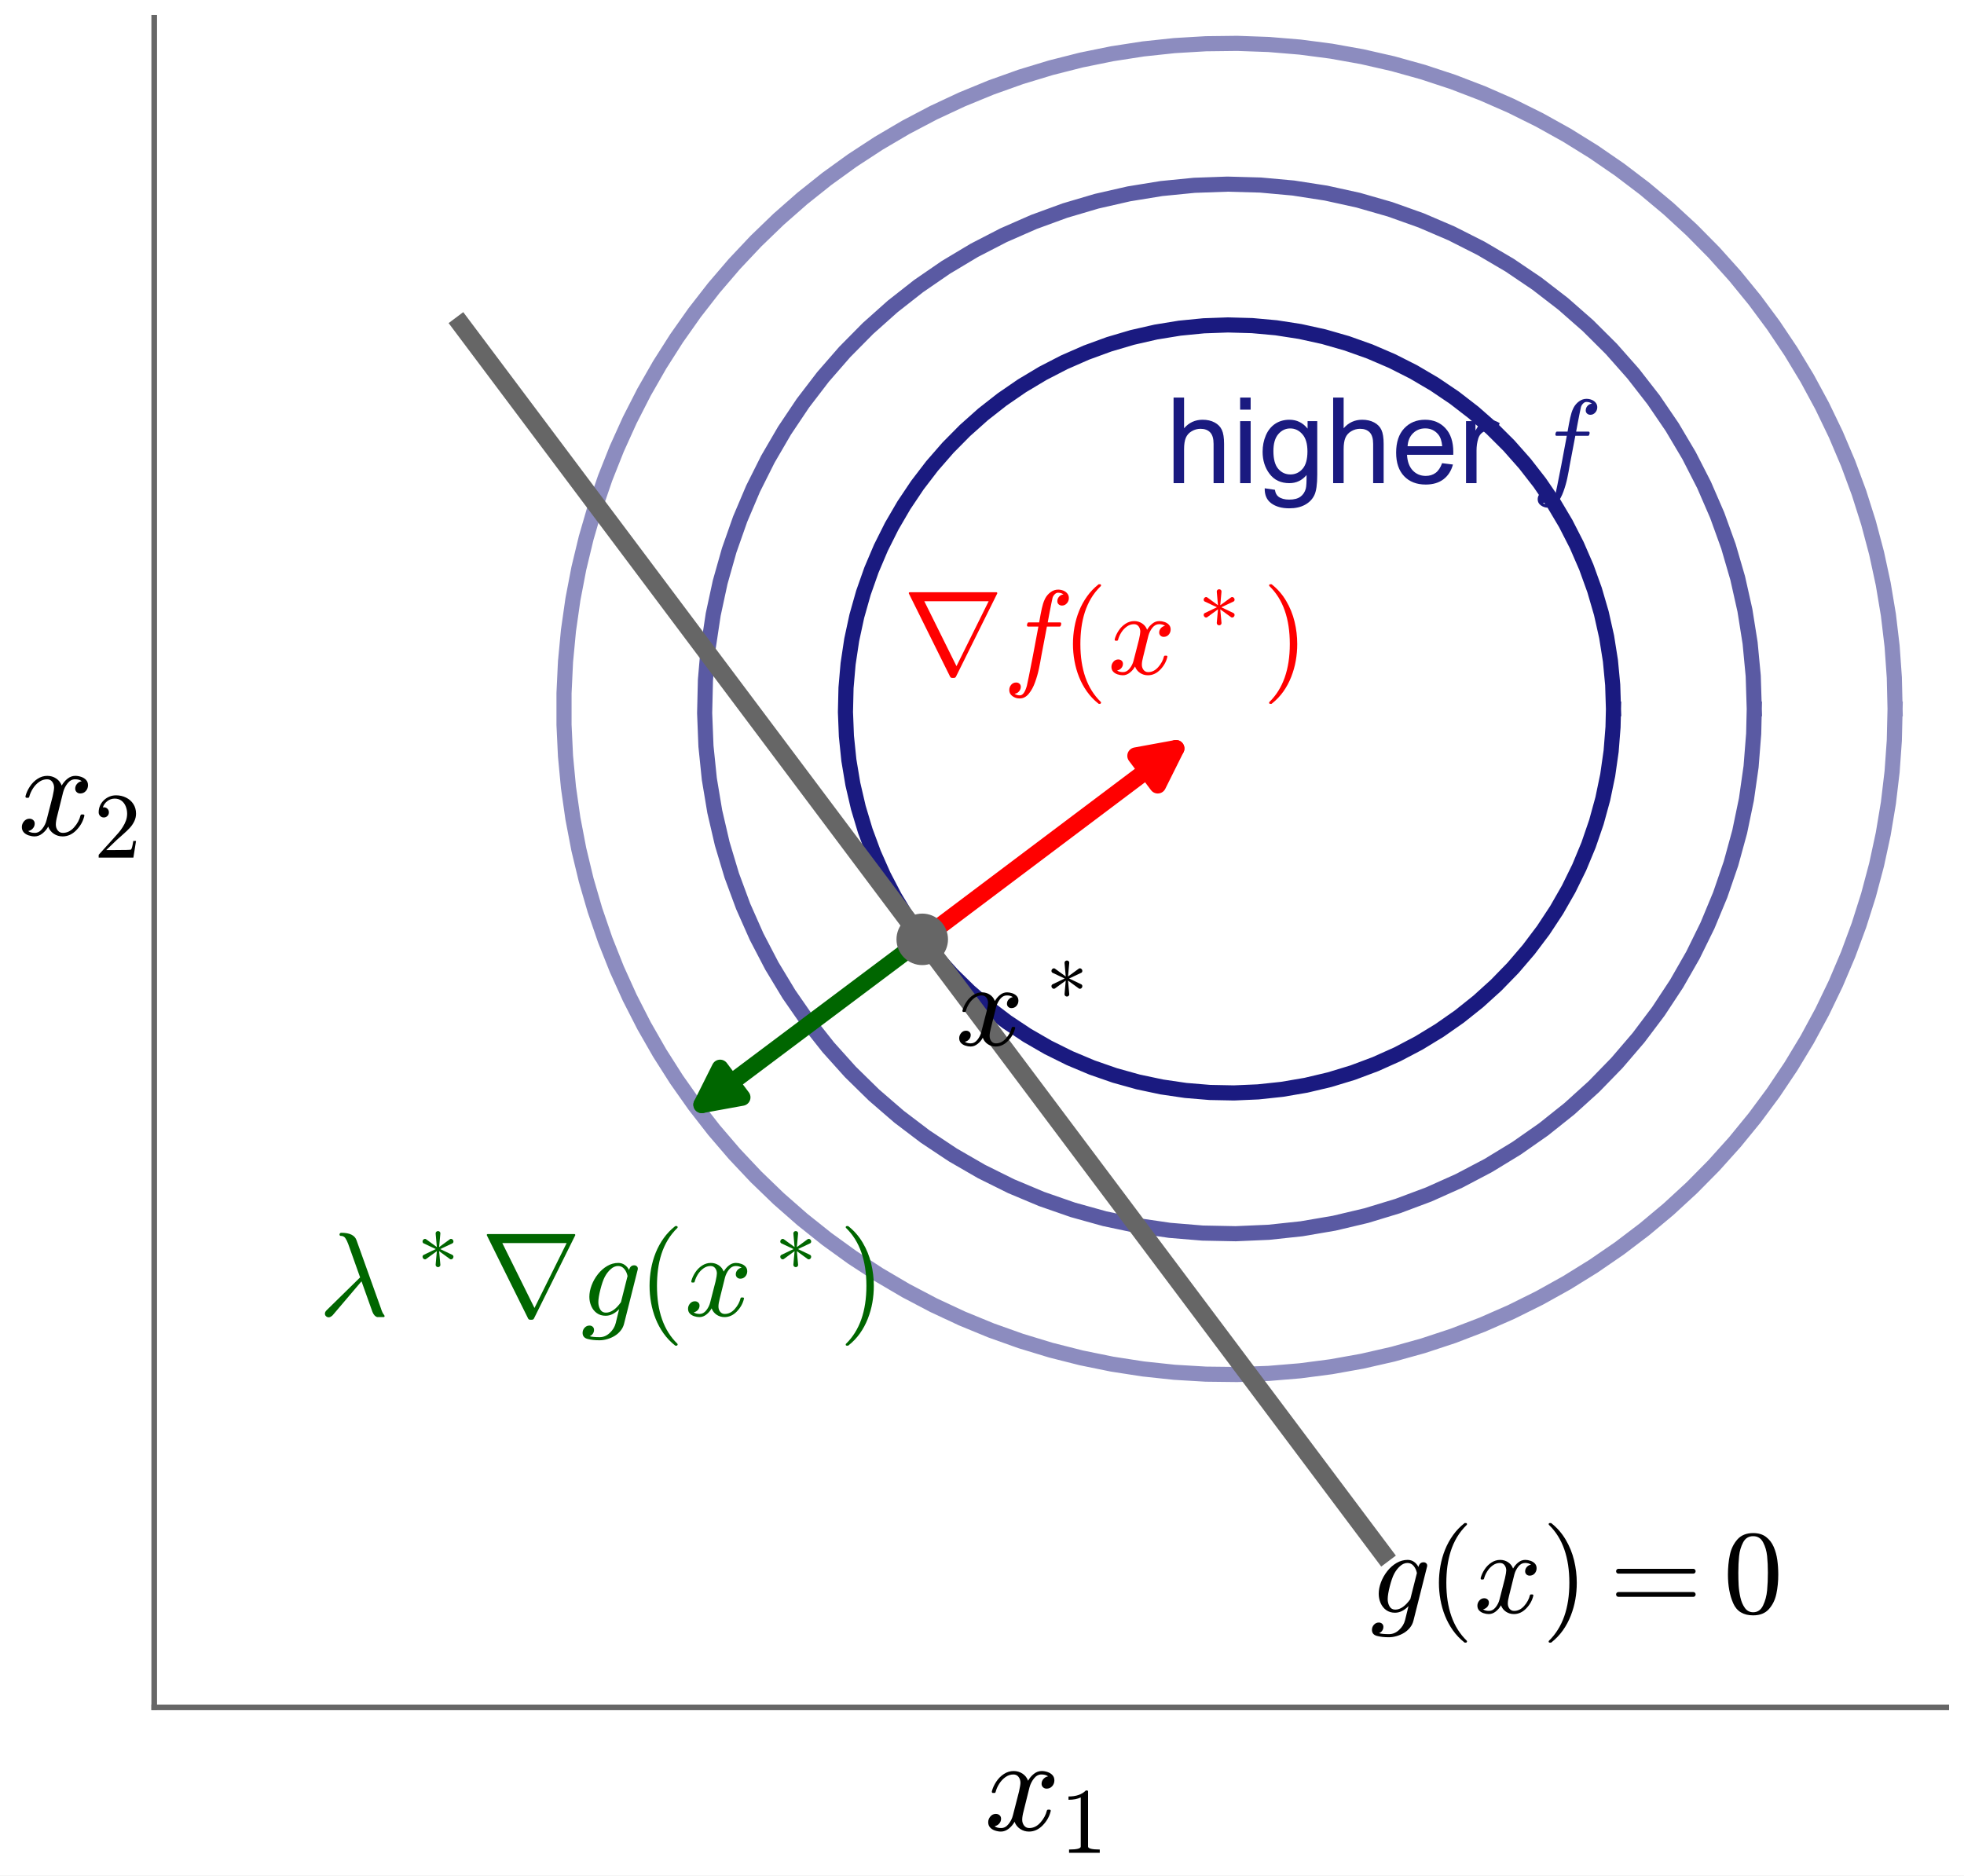
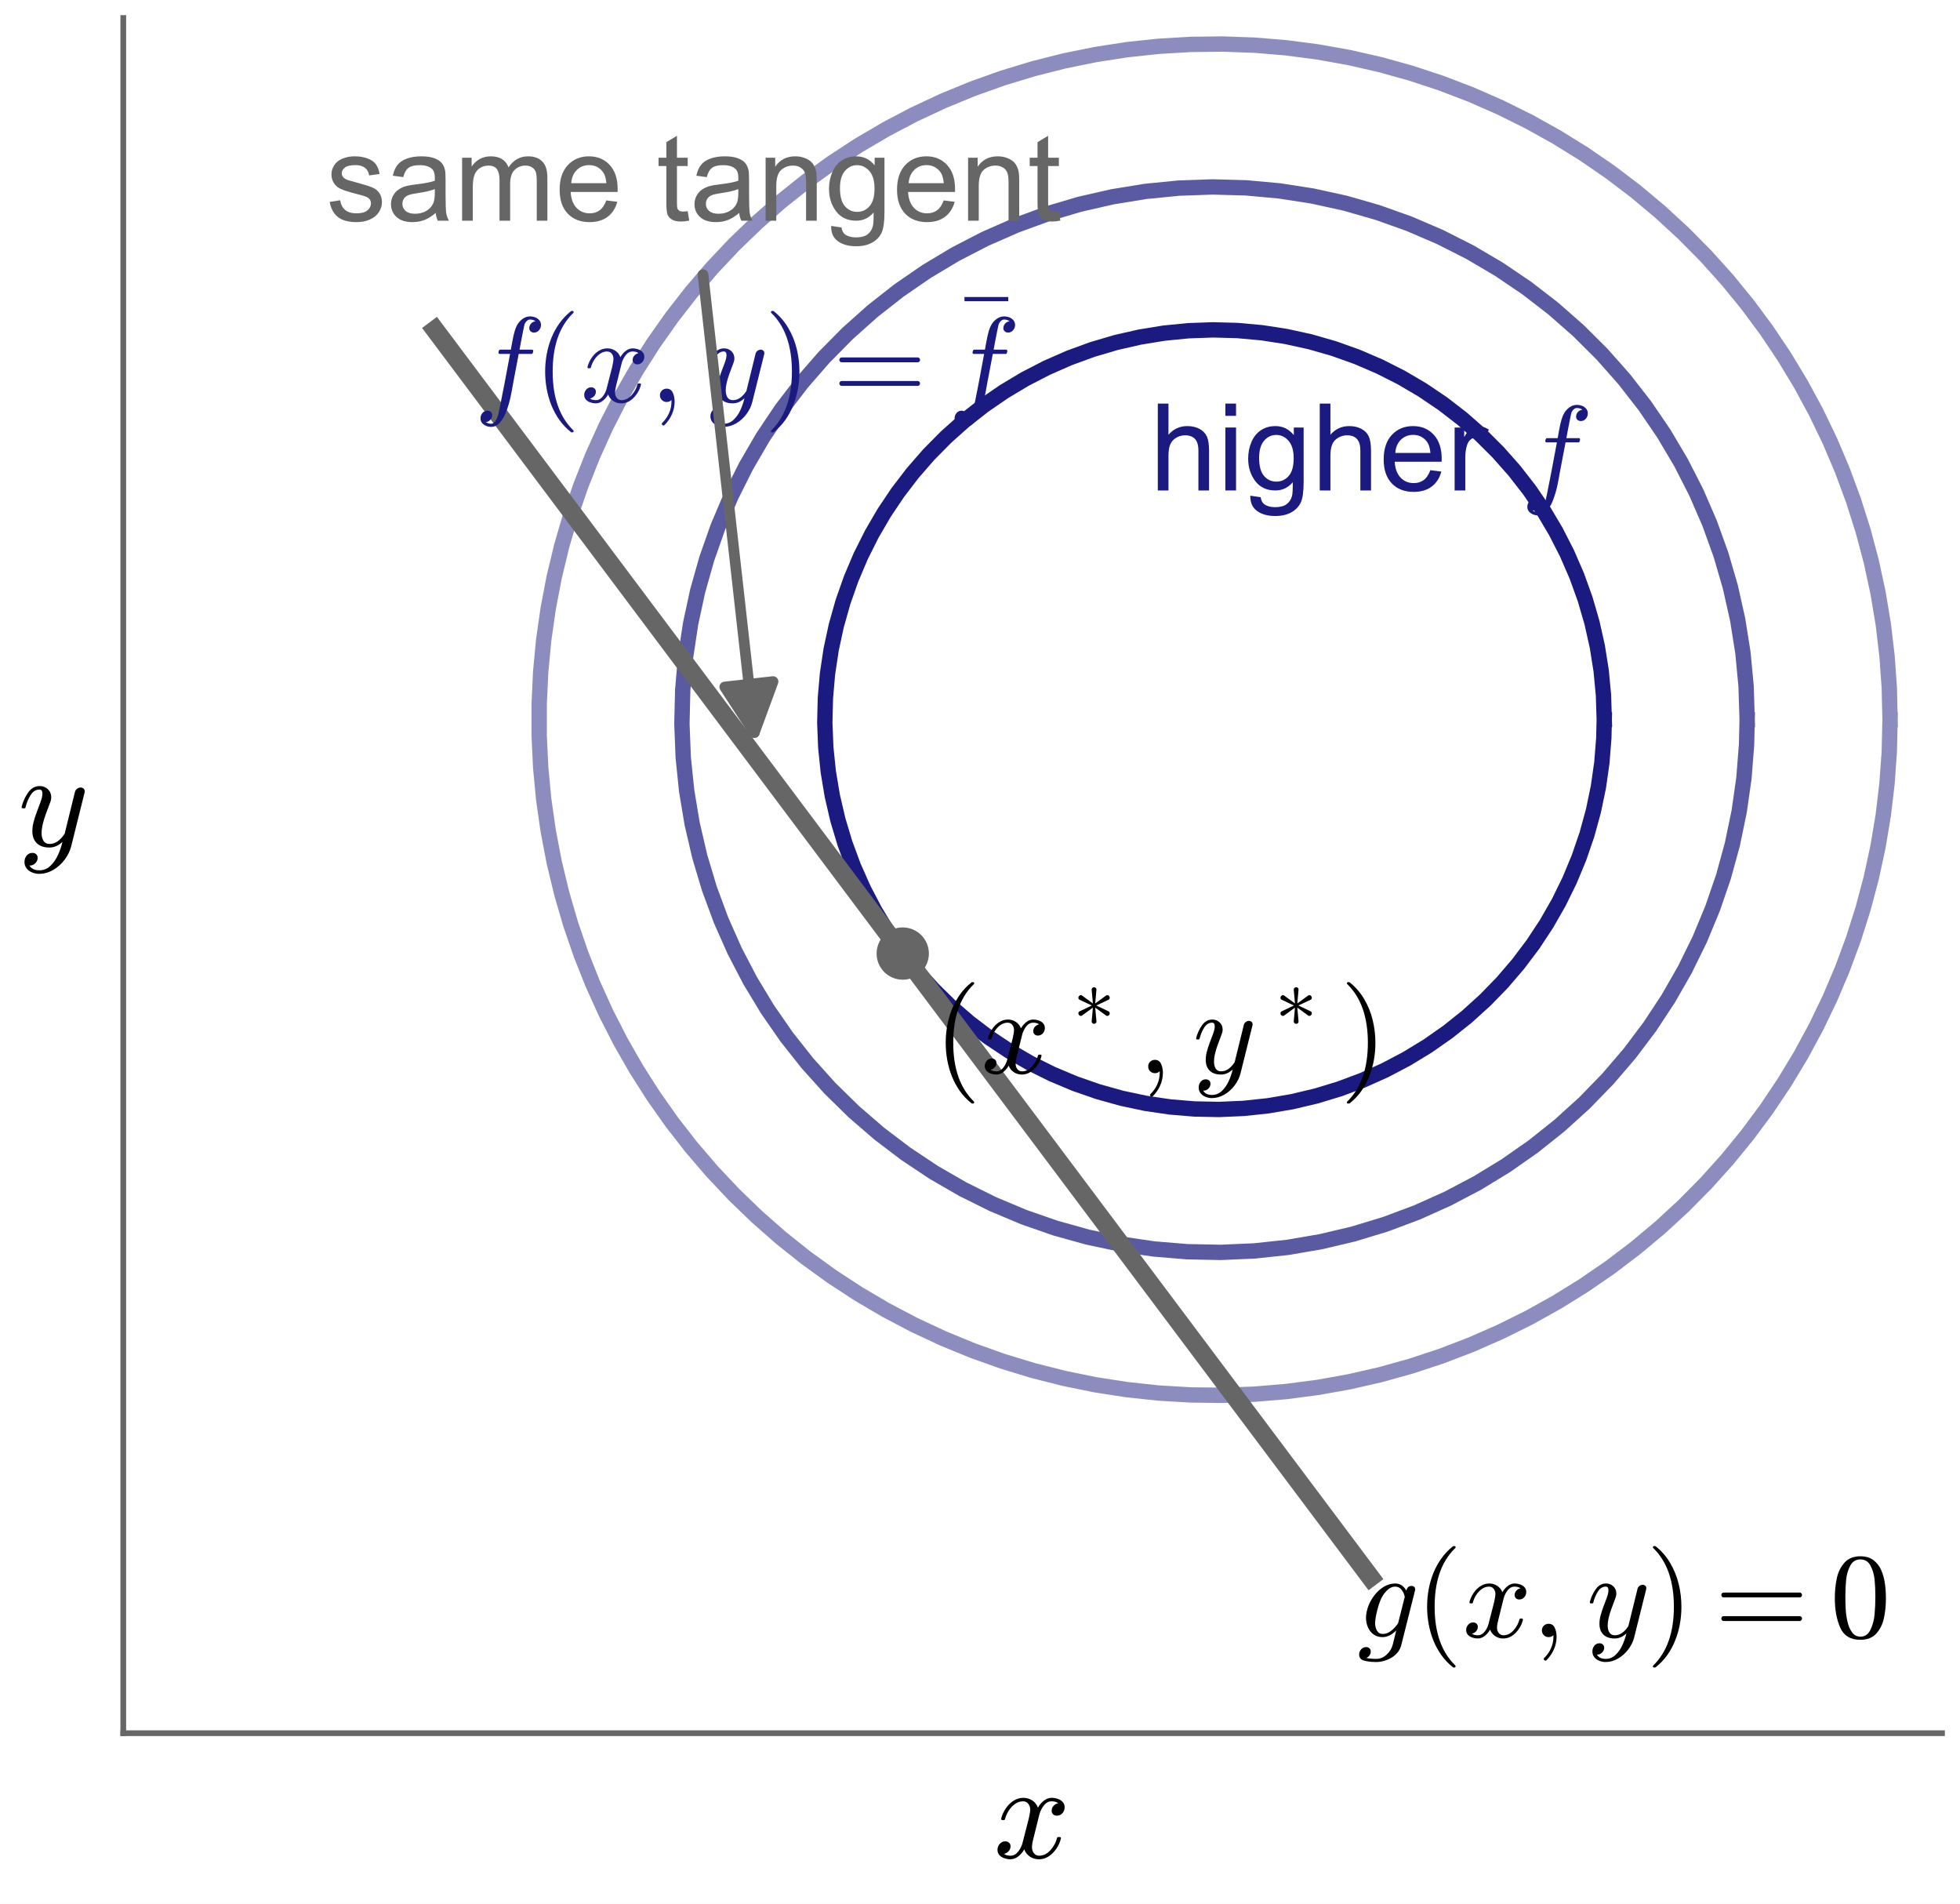
- <svg xmlns="http://www.w3.org/2000/svg" xmlns:xlink="http://www.w3.org/1999/xlink" width="279.224pt" height="266.636pt" viewBox="0 0 279.224 266.636" version="1.1">
+ <svg xmlns="http://www.w3.org/2000/svg" xmlns:xlink="http://www.w3.org/1999/xlink" width="274.569pt" height="266.636pt" viewBox="0 0 274.569 266.636" version="1.1">
  <defs>
    <style type="text/css">*{stroke-linejoin: round; stroke-linecap: butt}</style>
  </defs>
  <g id="figure_1">
    <g id="patch_1">
-       <path d="M 0 266.636 L 279.224 266.636 L 279.224 0 L 0 0 z " style="fill: #ffffff" />
+       <path d="M 0 266.636 L 274.569 266.636 L 274.569 0 L 0 0 z " style="fill: #ffffff" />
    </g>
    <g id="axes_1">
      <g id="patch_2">
-         <path d="M 21.925 242.74 L 276.704 242.74 L 276.704 2.52 L 21.925 2.52 z " style="fill: #ffffff" />
+         <path d="M 17.27 242.74 L 272.049 242.74 L 272.049 2.52 L 17.27 2.52 z " style="fill: #ffffff" />
      </g>
      <g id="matplotlib.axis_1">
        <g id="text_1">
-           <g transform="translate(139.9094 260.3398) scale(0.19 -0.19)">
+           <g transform="translate(139.1494 260.3398) scale(0.19 -0.19)">
            <defs>
              <path id="Cmmi10-78" d="M 500 184 Q 613 97 819 97 Q 1019 97 1172 289 Q 1325 481 1381 709 L 1672 1844 Q 1741 2153 1741 2266 Q 1741 2425 1652 2544 Q 1563 2663 1403 2663 Q 1200 2663 1022 2536 Q 844 2409 722 2214 Q 600 2019 550 1819 Q 538 1778 500 1778 L 422 1778 Q 372 1778 372 1838 L 372 1856 Q 434 2094 584 2320 Q 734 2547 951 2687 Q 1169 2828 1416 2828 Q 1650 2828 1839 2703 Q 2028 2578 2106 2363 Q 2216 2559 2386 2693 Q 2556 2828 2759 2828 Q 2897 2828 3040 2779 Q 3184 2731 3275 2631 Q 3366 2531 3366 2381 Q 3366 2219 3261 2101 Q 3156 1984 2994 1984 Q 2891 1984 2822 2050 Q 2753 2116 2753 2216 Q 2753 2350 2845 2451 Q 2938 2553 3066 2572 Q 2950 2663 2747 2663 Q 2541 2663 2389 2472 Q 2238 2281 2175 2047 L 1894 916 Q 1825 659 1825 494 Q 1825 331 1917 214 Q 2009 97 2163 97 Q 2463 97 2698 361 Q 2934 625 3009 941 Q 3022 978 3059 978 L 3138 978 Q 3163 978 3178 961 Q 3194 944 3194 922 Q 3194 916 3188 903 Q 3097 522 2806 225 Q 2516 -72 2150 -72 Q 1916 -72 1727 54 Q 1538 181 1459 397 Q 1359 209 1182 68 Q 1006 -72 806 -72 Q 669 -72 523 -23 Q 378 25 287 125 Q 197 225 197 378 Q 197 528 301 651 Q 406 775 563 775 Q 669 775 741 711 Q 813 647 813 544 Q 813 409 723 309 Q 634 209 500 184 z " transform="scale(0.015625)" />
-               <path id="Cmr10-31" d="M 594 0 L 594 225 Q 1394 225 1394 428 L 1394 3788 Q 1063 3628 556 3628 L 556 3853 Q 1341 3853 1741 4263 L 1831 4263 Q 1853 4263 1873 4245 Q 1894 4228 1894 4206 L 1894 428 Q 1894 225 2694 225 L 2694 0 L 594 0 z " transform="scale(0.015625)" />
            </defs>
            <use xlink:href="#Cmmi10-78" transform="translate(0 0.8125)" />
-             <use xlink:href="#Cmr10-31" transform="translate(57.08008 -16.19375) scale(0.7)" />
          </g>
        </g>
      </g>
      <g id="matplotlib.axis_2">
        <g id="text_2">
-           <g transform="translate(2.52 118.8538) scale(0.19 -0.19)">
+           <g transform="translate(2.52 118.64) scale(0.19 -0.19)">
            <defs>
-               <path id="Cmr10-32" d="M 319 0 L 319 172 Q 319 188 331 206 L 1325 1306 Q 1550 1550 1690 1715 Q 1831 1881 1968 2097 Q 2106 2313 2186 2536 Q 2266 2759 2266 3009 Q 2266 3272 2169 3511 Q 2072 3750 1880 3894 Q 1688 4038 1416 4038 Q 1138 4038 916 3870 Q 694 3703 603 3438 Q 628 3444 672 3444 Q 816 3444 917 3347 Q 1019 3250 1019 3097 Q 1019 2950 917 2848 Q 816 2747 672 2747 Q 522 2747 420 2851 Q 319 2956 319 3097 Q 319 3338 409 3548 Q 500 3759 670 3923 Q 841 4088 1055 4175 Q 1269 4263 1509 4263 Q 1875 4263 2190 4108 Q 2506 3953 2690 3670 Q 2875 3388 2875 3009 Q 2875 2731 2753 2481 Q 2631 2231 2440 2026 Q 2250 1822 1953 1562 Q 1656 1303 1563 1216 L 838 519 L 1453 519 Q 1906 519 2211 526 Q 2516 534 2534 550 Q 2609 631 2688 1141 L 2875 1141 L 2694 0 L 319 0 z " transform="scale(0.015625)" />
+               <path id="Cmmi10-79" d="M 538 -916 Q 672 -1147 1006 -1147 Q 1309 -1147 1531 -934 Q 1753 -722 1889 -420 Q 2025 -119 2100 197 Q 1816 -72 1484 -72 Q 1231 -72 1053 15 Q 875 103 776 276 Q 678 450 678 697 Q 678 906 734 1126 Q 791 1347 892 1617 Q 994 1888 1069 2088 Q 1153 2322 1153 2472 Q 1153 2663 1013 2663 Q 759 2663 595 2402 Q 431 2141 353 1819 Q 341 1778 300 1778 L 225 1778 Q 172 1778 172 1838 L 172 1856 Q 275 2238 487 2533 Q 700 2828 1025 2828 Q 1253 2828 1411 2678 Q 1569 2528 1569 2297 Q 1569 2178 1516 2047 Q 1488 1969 1388 1706 Q 1288 1444 1234 1272 Q 1181 1100 1147 934 Q 1113 769 1113 603 Q 1113 391 1203 244 Q 1294 97 1491 97 Q 1888 97 2203 581 L 2688 2553 Q 2709 2638 2787 2698 Q 2866 2759 2956 2759 Q 3034 2759 3092 2709 Q 3150 2659 3150 2578 Q 3150 2541 3144 2528 L 2509 -19 Q 2425 -347 2200 -647 Q 1975 -947 1658 -1130 Q 1341 -1313 997 -1313 Q 831 -1313 668 -1248 Q 506 -1184 406 -1056 Q 306 -928 306 -756 Q 306 -581 409 -453 Q 513 -325 684 -325 Q 788 -325 858 -389 Q 928 -453 928 -556 Q 928 -703 818 -812 Q 709 -922 563 -922 Q 556 -919 550 -917 Q 544 -916 538 -916 z " transform="scale(0.015625)" />
            </defs>
-             <use xlink:href="#Cmmi10-78" transform="translate(0 0.8125)" />
-             <use xlink:href="#Cmr10-32" transform="translate(57.08008 -16.19375) scale(0.7)" />
+             <use xlink:href="#Cmmi10-79" transform="translate(0 0.8125)" />
          </g>
        </g>
      </g>
      <g id="line2d_1">
-         <path d="M 269.424 100.792 L 269.319 96.323 L 269.002 91.864 L 268.476 87.425 L 267.74 83.016 L 266.797 78.646 L 265.648 74.326 L 264.297 70.065 L 262.746 65.872 L 260.999 61.758 L 259.059 57.73 L 256.932 53.799 L 254.621 49.972 L 252.132 46.259 L 249.47 42.668 L 246.642 39.206 L 243.654 35.881 L 240.511 32.702 L 237.223 29.674 L 233.794 26.805 L 230.235 24.102 L 226.551 21.569 L 222.752 19.213 L 218.846 17.039 L 214.842 15.052 L 210.748 13.257 L 206.574 11.656 L 202.329 10.255 L 198.023 9.055 L 193.665 8.061 L 189.265 7.273 L 184.832 6.694 L 180.377 6.325 L 175.91 6.166 L 171.44 6.219 L 166.978 6.483 L 162.533 6.957 L 158.115 7.641 L 153.735 8.532 L 149.401 9.63 L 145.124 10.93 L 140.914 12.432 L 136.779 14.13 L 132.729 16.022 L 128.773 18.103 L 124.919 20.369 L 121.177 22.814 L 117.554 25.433 L 114.059 28.22 L 110.7 31.169 L 107.483 34.273 L 104.417 37.526 L 101.508 40.92 L 98.762 44.448 L 96.186 48.101 L 93.786 51.872 L 91.566 55.752 L 89.532 59.732 L 87.688 63.805 L 86.038 67.959 L 84.587 72.187 L 83.337 76.479 L 82.291 80.825 L 81.451 85.216 L 80.819 89.641 L 80.398 94.092 L 80.187 98.557 L 80.187 103.027 L 80.398 107.492 L 80.819 111.942 L 81.451 116.368 L 82.291 120.758 L 83.337 125.104 L 84.587 129.396 L 86.038 133.624 L 87.688 137.779 L 89.532 141.851 L 91.566 145.832 L 93.786 149.712 L 96.186 153.483 L 98.762 157.136 L 101.508 160.664 L 104.417 164.058 L 107.483 167.311 L 110.7 170.415 L 114.059 173.364 L 117.554 176.151 L 121.177 178.77 L 124.919 181.215 L 128.773 183.481 L 132.729 185.562 L 136.779 187.453 L 140.914 189.152 L 145.124 190.653 L 149.401 191.954 L 153.735 193.051 L 158.115 193.943 L 162.533 194.626 L 166.978 195.101 L 171.44 195.365 L 175.91 195.417 L 180.377 195.259 L 184.832 194.89 L 189.265 194.311 L 193.665 193.523 L 198.023 192.528 L 202.329 191.329 L 206.574 189.927 L 210.748 188.327 L 214.842 186.531 L 218.846 184.544 L 222.752 182.371 L 226.551 180.015 L 230.235 177.482 L 233.794 174.778 L 237.223 171.909 L 240.511 168.882 L 243.654 165.702 L 246.642 162.378 L 249.47 158.916 L 252.132 155.325 L 254.621 151.611 L 256.932 147.785 L 259.059 143.853 L 260.999 139.826 L 262.746 135.711 L 264.297 131.519 L 265.648 127.258 L 266.797 122.938 L 267.74 118.568 L 268.476 114.159 L 269.002 109.72 L 269.319 105.261 L 269.424 100.792 L 269.424 100.792 " clip-path="url(#p58db118f30)" style="fill: none; stroke: #8c8cbf; stroke-width: 2.15; stroke-linecap: square" />
+         <path d="M 264.769 100.792 L 264.664 96.323 L 264.347 91.864 L 263.821 87.425 L 263.085 83.016 L 262.142 78.646 L 260.993 74.326 L 259.642 70.065 L 258.091 65.872 L 256.344 61.758 L 254.404 57.73 L 252.277 53.799 L 249.966 49.972 L 247.477 46.259 L 244.815 42.668 L 241.987 39.206 L 238.999 35.881 L 235.856 32.702 L 232.568 29.674 L 229.139 26.805 L 225.58 24.102 L 221.896 21.569 L 218.097 19.213 L 214.191 17.039 L 210.187 15.052 L 206.093 13.257 L 201.919 11.656 L 197.674 10.255 L 193.368 9.055 L 189.01 8.061 L 184.61 7.273 L 180.177 6.694 L 175.722 6.325 L 171.255 6.166 L 166.785 6.219 L 162.323 6.483 L 157.878 6.957 L 153.46 7.641 L 149.08 8.532 L 144.746 9.63 L 140.469 10.93 L 136.259 12.432 L 132.124 14.13 L 128.074 16.022 L 124.118 18.103 L 120.264 20.369 L 116.522 22.814 L 112.899 25.433 L 109.404 28.22 L 106.045 31.169 L 102.828 34.273 L 99.762 37.526 L 96.853 40.92 L 94.107 44.448 L 91.531 48.101 L 89.131 51.872 L 86.911 55.752 L 84.877 59.732 L 83.033 63.805 L 81.383 67.959 L 79.932 72.187 L 78.682 76.479 L 77.636 80.825 L 76.796 85.216 L 76.164 89.641 L 75.743 94.092 L 75.532 98.557 L 75.532 103.027 L 75.743 107.492 L 76.164 111.942 L 76.796 116.368 L 77.636 120.758 L 78.682 125.104 L 79.932 129.396 L 81.383 133.624 L 83.033 137.779 L 84.877 141.851 L 86.911 145.832 L 89.131 149.712 L 91.531 153.483 L 94.107 157.136 L 96.853 160.664 L 99.762 164.058 L 102.828 167.311 L 106.045 170.415 L 109.404 173.364 L 112.899 176.151 L 116.522 178.77 L 120.264 181.215 L 124.118 183.481 L 128.074 185.562 L 132.124 187.453 L 136.259 189.152 L 140.469 190.653 L 144.746 191.954 L 149.08 193.051 L 153.46 193.943 L 157.878 194.626 L 162.323 195.101 L 166.785 195.365 L 171.255 195.417 L 175.722 195.259 L 180.177 194.89 L 184.61 194.311 L 189.01 193.523 L 193.368 192.528 L 197.674 191.329 L 201.919 189.927 L 206.093 188.327 L 210.187 186.531 L 214.191 184.544 L 218.097 182.371 L 221.896 180.015 L 225.58 177.482 L 229.139 174.778 L 232.568 171.909 L 235.856 168.882 L 238.999 165.702 L 241.987 162.378 L 244.815 158.916 L 247.477 155.325 L 249.966 151.611 L 252.277 147.785 L 254.404 143.853 L 256.344 139.826 L 258.091 135.711 L 259.642 131.519 L 260.993 127.258 L 262.142 122.938 L 263.085 118.568 L 263.821 114.159 L 264.347 109.72 L 264.664 105.261 L 264.769 100.792 L 264.769 100.792 " clip-path="url(#p65f05f780b)" style="fill: none; stroke: #8c8cbf; stroke-width: 2.15; stroke-linecap: square" />
      </g>
      <g id="line2d_2">
-         <path d="M 249.406 100.792 L 249.258 96.095 L 248.815 91.417 L 248.078 86.776 L 247.05 82.191 L 245.736 77.679 L 244.14 73.259 L 242.27 68.948 L 240.131 64.764 L 237.734 60.723 L 235.087 56.84 L 232.201 53.132 L 229.087 49.612 L 225.757 46.296 L 222.226 43.196 L 218.506 40.325 L 214.613 37.693 L 210.563 35.311 L 206.37 33.189 L 202.052 31.336 L 197.626 29.758 L 193.109 28.461 L 188.52 27.452 L 183.876 26.733 L 179.196 26.308 L 174.499 26.179 L 169.802 26.345 L 165.126 26.807 L 160.488 27.562 L 155.907 28.608 L 151.4 29.94 L 146.987 31.553 L 142.683 33.44 L 138.508 35.595 L 134.475 38.008 L 130.603 40.671 L 126.907 43.571 L 123.4 46.699 L 120.096 50.042 L 117.01 53.585 L 114.153 57.316 L 111.537 61.219 L 109.171 65.28 L 107.066 69.481 L 105.229 73.806 L 103.669 78.238 L 102.39 82.76 L 101.399 87.353 L 100.698 92 L 100.292 96.682 L 100.181 101.379 L 100.366 106.075 L 100.846 110.749 L 101.619 115.384 L 102.683 119.961 L 104.033 124.462 L 105.663 128.87 L 107.568 133.166 L 109.739 137.333 L 112.168 141.355 L 114.846 145.217 L 117.761 148.902 L 120.902 152.397 L 124.258 155.687 L 127.813 158.759 L 131.556 161.601 L 135.469 164.202 L 139.539 166.552 L 143.748 168.641 L 148.081 170.46 L 152.519 172.004 L 157.046 173.264 L 161.643 174.238 L 166.292 174.92 L 170.975 175.308 L 175.673 175.4 L 180.368 175.197 L 185.041 174.698 L 189.673 173.907 L 194.246 172.825 L 198.741 171.458 L 203.142 169.81 L 207.43 167.889 L 211.589 165.701 L 215.602 163.256 L 219.453 160.563 L 223.127 157.633 L 226.609 154.478 L 229.886 151.11 L 232.944 147.542 L 235.772 143.789 L 238.357 139.865 L 240.691 135.786 L 242.763 131.569 L 244.565 127.229 L 246.091 122.785 L 247.334 118.253 L 248.289 113.652 L 248.953 109 L 249.323 104.315 L 249.406 100.792 L 249.406 100.792 " clip-path="url(#p58db118f30)" style="fill: none; stroke: #5a5aa3; stroke-width: 2.15; stroke-linecap: square" />
+         <path d="M 244.751 100.792 L 244.603 96.095 L 244.16 91.417 L 243.423 86.776 L 242.395 82.191 L 241.081 77.679 L 239.485 73.259 L 237.615 68.948 L 235.476 64.764 L 233.079 60.723 L 230.432 56.84 L 227.546 53.132 L 224.432 49.612 L 221.102 46.296 L 217.571 43.196 L 213.851 40.325 L 209.958 37.693 L 205.908 35.311 L 201.715 33.189 L 197.397 31.336 L 192.971 29.758 L 188.454 28.461 L 183.865 27.452 L 179.221 26.733 L 174.541 26.308 L 169.844 26.179 L 165.147 26.345 L 160.471 26.807 L 155.833 27.562 L 151.252 28.608 L 146.745 29.94 L 142.332 31.553 L 138.028 33.44 L 133.853 35.595 L 129.82 38.008 L 125.948 40.671 L 122.252 43.571 L 118.745 46.699 L 115.441 50.042 L 112.355 53.585 L 109.498 57.316 L 106.882 61.219 L 104.516 65.28 L 102.411 69.481 L 100.574 73.806 L 99.014 78.238 L 97.735 82.76 L 96.744 87.353 L 96.043 92 L 95.637 96.682 L 95.526 101.379 L 95.711 106.075 L 96.191 110.749 L 96.964 115.384 L 98.028 119.961 L 99.378 124.462 L 101.008 128.87 L 102.913 133.166 L 105.084 137.333 L 107.513 141.355 L 110.191 145.217 L 113.106 148.902 L 116.247 152.397 L 119.603 155.687 L 123.158 158.759 L 126.901 161.601 L 130.814 164.202 L 134.884 166.552 L 139.093 168.641 L 143.426 170.46 L 147.864 172.004 L 152.391 173.264 L 156.988 174.238 L 161.637 174.92 L 166.32 175.308 L 171.018 175.4 L 175.713 175.197 L 180.386 174.698 L 185.018 173.907 L 189.591 172.825 L 194.086 171.458 L 198.487 169.81 L 202.775 167.889 L 206.934 165.701 L 210.947 163.256 L 214.798 160.563 L 218.472 157.633 L 221.954 154.478 L 225.231 151.11 L 228.289 147.542 L 231.117 143.789 L 233.702 139.865 L 236.036 135.786 L 238.108 131.569 L 239.91 127.229 L 241.436 122.785 L 242.679 118.253 L 243.634 113.652 L 244.298 109 L 244.668 104.315 L 244.751 100.792 L 244.751 100.792 " clip-path="url(#p65f05f780b)" style="fill: none; stroke: #5a5aa3; stroke-width: 2.15; stroke-linecap: square" />
      </g>
      <g id="line2d_3">
-         <path d="M 229.388 100.792 L 229.279 97.355 L 228.955 93.932 L 228.416 90.536 L 227.664 87.181 L 226.702 83.88 L 225.535 80.646 L 224.166 77.492 L 222.601 74.43 L 220.847 71.473 L 218.91 68.632 L 216.798 65.919 L 214.52 63.344 L 212.084 60.917 L 209.5 58.649 L 206.778 56.547 L 203.93 54.622 L 200.966 52.879 L 197.898 51.327 L 194.738 49.97 L 191.5 48.816 L 188.195 47.867 L 184.837 47.128 L 181.439 46.602 L 178.014 46.292 L 174.577 46.197 L 171.141 46.319 L 167.719 46.656 L 164.326 47.209 L 160.974 47.974 L 157.676 48.949 L 154.447 50.129 L 151.298 51.51 L 148.242 53.087 L 145.292 54.853 L 142.459 56.801 L 139.754 58.923 L 137.188 61.212 L 134.771 63.657 L 132.513 66.25 L 130.422 68.98 L 128.508 71.836 L 126.777 74.807 L 125.237 77.881 L 123.893 81.046 L 122.751 84.289 L 121.815 87.598 L 121.09 90.959 L 120.577 94.359 L 120.28 97.784 L 120.199 101.222 L 120.334 104.657 L 120.685 108.078 L 121.251 111.469 L 122.029 114.818 L 123.017 118.112 L 124.21 121.337 L 125.603 124.48 L 127.192 127.529 L 128.97 130.473 L 130.929 133.298 L 133.062 135.995 L 135.361 138.552 L 137.816 140.959 L 140.418 143.207 L 143.156 145.287 L 146.019 147.19 L 148.997 148.909 L 152.077 150.437 L 155.247 151.769 L 158.495 152.898 L 161.807 153.821 L 165.171 154.533 L 168.573 155.032 L 171.999 155.316 L 175.437 155.383 L 178.872 155.235 L 182.291 154.87 L 185.68 154.291 L 189.026 153.499 L 192.316 152.499 L 195.536 151.293 L 198.674 149.887 L 201.717 148.286 L 204.653 146.497 L 207.471 144.527 L 210.159 142.383 L 212.707 140.074 L 215.105 137.61 L 217.342 134.999 L 219.411 132.253 L 221.303 129.382 L 223.011 126.398 L 224.527 123.312 L 225.846 120.136 L 226.962 116.884 L 227.872 113.568 L 228.571 110.202 L 229.056 106.798 L 229.327 103.37 L 229.388 100.792 L 229.388 100.792 " clip-path="url(#p58db118f30)" style="fill: none; stroke: #1a1a80; stroke-width: 2.15; stroke-linecap: square" />
+         <path d="M 224.733 100.792 L 224.624 97.355 L 224.3 93.932 L 223.761 90.536 L 223.009 87.181 L 222.047 83.88 L 220.88 80.646 L 219.511 77.492 L 217.946 74.43 L 216.192 71.473 L 214.255 68.632 L 212.143 65.919 L 209.865 63.344 L 207.429 60.917 L 204.845 58.649 L 202.123 56.547 L 199.275 54.622 L 196.311 52.879 L 193.243 51.327 L 190.083 49.97 L 186.845 48.816 L 183.54 47.867 L 180.182 47.128 L 176.784 46.602 L 173.359 46.292 L 169.922 46.197 L 166.486 46.319 L 163.064 46.656 L 159.671 47.209 L 156.319 47.974 L 153.021 48.949 L 149.792 50.129 L 146.643 51.51 L 143.587 53.087 L 140.637 54.853 L 137.804 56.801 L 135.099 58.923 L 132.533 61.212 L 130.116 63.657 L 127.858 66.25 L 125.767 68.98 L 123.853 71.836 L 122.122 74.807 L 120.582 77.881 L 119.238 81.046 L 118.096 84.289 L 117.16 87.598 L 116.435 90.959 L 115.922 94.359 L 115.625 97.784 L 115.544 101.222 L 115.679 104.657 L 116.03 108.078 L 116.596 111.469 L 117.374 114.818 L 118.362 118.112 L 119.555 121.337 L 120.948 124.48 L 122.537 127.529 L 124.315 130.473 L 126.274 133.298 L 128.407 135.995 L 130.706 138.552 L 133.161 140.959 L 135.763 143.207 L 138.501 145.287 L 141.364 147.19 L 144.342 148.909 L 147.422 150.437 L 150.592 151.769 L 153.84 152.898 L 157.152 153.821 L 160.516 154.533 L 163.918 155.032 L 167.344 155.316 L 170.782 155.383 L 174.217 155.235 L 177.636 154.87 L 181.025 154.291 L 184.371 153.499 L 187.661 152.499 L 190.881 151.293 L 194.019 149.887 L 197.062 148.286 L 199.998 146.497 L 202.816 144.527 L 205.504 142.383 L 208.052 140.074 L 210.45 137.61 L 212.687 134.999 L 214.756 132.253 L 216.648 129.382 L 218.356 126.398 L 219.872 123.312 L 221.191 120.136 L 222.307 116.884 L 223.217 113.568 L 223.916 110.202 L 224.401 106.798 L 224.672 103.37 L 224.733 100.792 L 224.733 100.792 " clip-path="url(#p65f05f780b)" style="fill: none; stroke: #1a1a80; stroke-width: 2.15; stroke-linecap: square" />
      </g>
      <g id="line2d_4">
-         <path d="M 65.601 46.196 L 196.63 220.902 " clip-path="url(#p58db118f30)" style="fill: none; stroke: #666666; stroke-width: 2.6; stroke-linecap: square" />
+         <path d="M 60.946 46.196 L 191.975 220.902 " clip-path="url(#p65f05f780b)" style="fill: none; stroke: #666666; stroke-width: 2.6; stroke-linecap: square" />
      </g>
      <g id="patch_3">
-         <path d="M 21.925 242.74 L 21.925 2.52 " style="fill: none; stroke: #666666; stroke-width: 0.8; stroke-linejoin: miter; stroke-linecap: square" />
+         <path d="M 17.27 242.74 L 17.27 2.52 " style="fill: none; stroke: #666666; stroke-width: 0.8; stroke-linejoin: miter; stroke-linecap: square" />
      </g>
      <g id="patch_4">
-         <path d="M 21.925 242.74 L 276.704 242.74 " style="fill: none; stroke: #666666; stroke-width: 0.8; stroke-linejoin: miter; stroke-linecap: square" />
-       </g>
-       <g id="patch_5">
-         <path d="M 131.116 133.549 Q 150.224 119.172 167.189 106.409 " style="fill: none; stroke: #ff0000; stroke-width: 2.4; stroke-linecap: round" />
-         <path d="M 161.47 107.457 L 167.189 106.409 L 164.596 111.613 z " style="fill: #ff0000; stroke: #ff0000; stroke-width: 2.4; stroke-linecap: round" />
-       </g>
-       <g id="patch_6">
-         <path d="M 131.116 133.549 Q 114.373 146.106 99.777 157.053 " style="fill: none; stroke: #006600; stroke-width: 2.4; stroke-linecap: round" />
-         <path d="M 105.497 156.013 L 99.777 157.053 L 102.377 151.853 z " style="fill: #006600; stroke: #006600; stroke-width: 2.4; stroke-linecap: round" />
+         <path d="M 17.27 242.74 L 272.049 242.74 " style="fill: none; stroke: #666666; stroke-width: 0.8; stroke-linejoin: miter; stroke-linecap: square" />
      </g>
      <g id="text_3">
-         <g transform="translate(194.8106 229.2842) scale(0.17 -0.17)">
+         <g transform="translate(190.1556 229.2842) scale(0.17 -0.17)">
          <defs>
            <path id="Cmmi10-67" d="M 91 -916 Q 91 -759 198 -642 Q 306 -525 459 -525 Q 563 -525 633 -589 Q 703 -653 703 -756 Q 703 -872 637 -964 Q 572 -1056 469 -1094 Q 641 -1147 1006 -1147 Q 1300 -1147 1544 -920 Q 1788 -694 1863 -397 L 2047 353 Q 1700 0 1325 0 Q 1050 0 854 140 Q 659 281 556 515 Q 453 750 453 1013 Q 453 1306 573 1628 Q 694 1950 911 2225 Q 1128 2500 1409 2664 Q 1691 2828 2003 2828 Q 2191 2828 2341 2725 Q 2491 2622 2578 2450 Q 2641 2700 2853 2700 Q 2934 2700 2990 2651 Q 3047 2603 3047 2522 Q 3047 2503 3045 2493 Q 3044 2484 3041 2472 L 2309 -434 Q 2259 -634 2125 -800 Q 1991 -966 1809 -1077 Q 1628 -1188 1412 -1250 Q 1197 -1313 997 -1313 Q 631 -1313 361 -1242 Q 91 -1172 91 -916 z M 1338 166 Q 1747 166 2144 728 L 2497 2125 Q 2453 2347 2322 2505 Q 2191 2663 1991 2663 Q 1778 2663 1589 2489 Q 1400 2316 1275 2075 Q 1156 1844 1045 1411 Q 934 978 934 728 Q 934 509 1034 337 Q 1134 166 1338 166 z " transform="scale(0.015625)" />
            <path id="Cmr10-28" d="M 1984 -1588 Q 1628 -1306 1370 -942 Q 1113 -578 948 -165 Q 784 247 703 697 Q 622 1147 622 1600 Q 622 2059 703 2509 Q 784 2959 951 3375 Q 1119 3791 1378 4153 Q 1638 4516 1984 4788 Q 1984 4800 2016 4800 L 2075 4800 Q 2094 4800 2109 4783 Q 2125 4766 2125 4744 Q 2125 4716 2113 4703 Q 1800 4397 1592 4047 Q 1384 3697 1257 3301 Q 1131 2906 1075 2482 Q 1019 2059 1019 1600 Q 1019 -434 2106 -1491 Q 2125 -1509 2125 -1544 Q 2125 -1559 2108 -1579 Q 2091 -1600 2075 -1600 L 2016 -1600 Q 1984 -1600 1984 -1588 z " transform="scale(0.015625)" />
+             <path id="Cmmi10-3b" d="M 634 -1153 Q 634 -1125 659 -1100 Q 891 -878 1019 -587 Q 1147 -297 1147 25 L 1147 103 Q 1044 0 891 0 Q 744 0 641 103 Q 538 206 538 353 Q 538 503 641 603 Q 744 703 891 703 Q 1119 703 1216 492 Q 1313 281 1313 25 Q 1313 -331 1170 -651 Q 1028 -972 769 -1228 Q 744 -1241 728 -1241 Q 697 -1241 665 -1212 Q 634 -1184 634 -1153 z " transform="scale(0.015625)" />
            <path id="Cmr10-29" d="M 416 -1600 Q 359 -1600 359 -1544 Q 359 -1516 372 -1503 Q 1466 -434 1466 1600 Q 1466 3634 384 4691 Q 359 4706 359 4744 Q 359 4766 376 4783 Q 394 4800 416 4800 L 475 4800 Q 494 4800 506 4788 Q 966 4425 1272 3906 Q 1578 3388 1720 2800 Q 1863 2213 1863 1600 Q 1863 1147 1786 708 Q 1709 269 1542 -157 Q 1375 -584 1119 -945 Q 863 -1306 506 -1588 Q 494 -1600 475 -1600 L 416 -1600 z " transform="scale(0.015625)" />
            <path id="Cmr10-3d" d="M 481 850 Q 428 850 393 890 Q 359 931 359 978 Q 359 1031 393 1068 Q 428 1106 481 1106 L 4500 1106 Q 4547 1106 4581 1068 Q 4616 1031 4616 978 Q 4616 931 4581 890 Q 4547 850 4500 850 L 481 850 z M 481 2094 Q 428 2094 393 2131 Q 359 2169 359 2222 Q 359 2269 393 2309 Q 428 2350 481 2350 L 4500 2350 Q 4547 2350 4581 2309 Q 4616 2269 4616 2222 Q 4616 2169 4581 2131 Q 4547 2094 4500 2094 L 481 2094 z " transform="scale(0.015625)" />
            <path id="Cmr10-30" d="M 1600 -141 Q 816 -141 533 504 Q 250 1150 250 2041 Q 250 2597 351 3087 Q 453 3578 754 3920 Q 1056 4263 1600 4263 Q 2022 4263 2290 4056 Q 2559 3850 2700 3523 Q 2841 3197 2892 2823 Q 2944 2450 2944 2041 Q 2944 1491 2842 1011 Q 2741 531 2444 195 Q 2147 -141 1600 -141 z M 1600 25 Q 1956 25 2131 390 Q 2306 756 2347 1200 Q 2388 1644 2388 2144 Q 2388 2625 2347 3031 Q 2306 3438 2132 3767 Q 1959 4097 1600 4097 Q 1238 4097 1063 3765 Q 888 3434 847 3029 Q 806 2625 806 2144 Q 806 1788 823 1472 Q 841 1156 916 820 Q 991 484 1158 254 Q 1325 25 1600 25 z " transform="scale(0.015625)" />
          </defs>
          <use xlink:href="#Cmmi10-67" />
          <use xlink:href="#Cmr10-28" transform="translate(47.70508 0)" />
          <use xlink:href="#Cmmi10-78" transform="translate(86.52344 0)" />
-           <use xlink:href="#Cmr10-29" transform="translate(143.6035 0)" />
-           <use xlink:href="#Cmr10-3d" transform="translate(199.9805 0)" />
-           <use xlink:href="#Cmr10-30" transform="translate(295.2246 0)" />
+           <use xlink:href="#Cmmi10-3b" transform="translate(143.6035 0)" />
+           <use xlink:href="#Cmmi10-79" transform="translate(188.8477 0)" />
+           <use xlink:href="#Cmr10-29" transform="translate(237.8711 0)" />
+           <use xlink:href="#Cmr10-3d" transform="translate(294.248 0)" />
+           <use xlink:href="#Cmr10-30" transform="translate(389.4922 0)" />
        </g>
      </g>
      <g id="text_4">
-         <g transform="translate(135.8475 148.6291) scale(0.17 -0.17)">
+         <g transform="translate(130.8285 150.3028) scale(0.17 -0.17)">
          <defs>
            <path id="Cmsy10-a4" d="M 603 813 Q 531 813 473 873 Q 416 934 416 1006 Q 416 1116 506 1159 L 1428 1600 L 506 2034 Q 416 2072 416 2188 Q 416 2259 473 2320 Q 531 2381 603 2381 Q 650 2381 691 2350 L 1509 1753 L 1416 2797 Q 1416 2875 1469 2925 Q 1522 2975 1600 2975 Q 1675 2975 1726 2928 Q 1778 2881 1778 2809 L 1778 2797 L 1684 1753 L 2503 2350 Q 2544 2381 2591 2381 Q 2669 2381 2723 2320 Q 2778 2259 2778 2188 Q 2778 2072 2688 2034 L 1766 1600 L 2688 1159 Q 2778 1116 2778 1006 Q 2778 934 2723 873 Q 2669 813 2591 813 Q 2544 813 2503 844 L 1684 1441 L 1778 403 L 1778 384 Q 1778 313 1723 266 Q 1669 219 1600 219 Q 1525 219 1470 270 Q 1416 322 1416 397 L 1509 1441 L 691 844 Q 650 813 603 813 z " transform="scale(0.015625)" />
          </defs>
-           <use xlink:href="#Cmmi10-78" transform="translate(0 0.196875)" />
-           <use xlink:href="#Cmsy10-a4" transform="translate(75.67437 38.46094) scale(0.7)" />
+           <use xlink:href="#Cmr10-28" />
+           <use xlink:href="#Cmmi10-78" transform="translate(38.81836 0)" />
+           <use xlink:href="#Cmsy10-a4" transform="translate(114.4927 38.26406) scale(0.7)" />
+           <use xlink:href="#Cmmi10-3b" transform="translate(168.1611 0)" />
+           <use xlink:href="#Cmmi10-79" transform="translate(213.4052 0)" />
+           <use xlink:href="#Cmsy10-a4" transform="translate(281.023 38.26406) scale(0.7)" />
+           <use xlink:href="#Cmr10-29" transform="translate(334.6913 0)" />
        </g>
      </g>
      <g id="text_5">
-         <g style="fill: #ff0000" transform="translate(128.4217 95.81388) scale(0.17 -0.17)">
+         <g style="fill: #1a1a80" transform="translate(66.40591 56.38752) scale(0.17 -0.17)">
          <defs>
-             <path id="Cmsy10-72" d="M 2503 -141 L 300 4300 Q 300 4306 298 4311 Q 297 4316 294 4319 Q 294 4372 347 4372 L 4978 4372 Q 5031 4372 5031 4319 Q 5031 4313 5029 4309 Q 5028 4306 5025 4300 L 2822 -141 Q 2791 -213 2706 -213 L 2619 -213 Q 2534 -213 2503 -141 z M 2847 416 L 4569 3891 L 1125 3891 L 2847 416 z " transform="scale(0.015625)" />
            <path id="Cmmi10-66" d="M 622 -1056 Q 741 -1147 909 -1147 Q 1138 -1147 1281 -641 Q 1341 -397 1606 966 L 1900 2534 L 1350 2534 Q 1288 2534 1288 2619 Q 1313 2759 1369 2759 L 1941 2759 L 2016 3175 Q 2053 3369 2084 3508 Q 2116 3647 2152 3765 Q 2188 3884 2259 4031 Q 2369 4241 2555 4377 Q 2741 4513 2956 4513 Q 3097 4513 3230 4461 Q 3363 4409 3447 4306 Q 3531 4203 3531 4063 Q 3531 3900 3423 3779 Q 3316 3659 3163 3659 Q 3059 3659 2986 3723 Q 2913 3788 2913 3891 Q 2913 4031 3008 4136 Q 3103 4241 3244 4256 Q 3125 4347 2950 4347 Q 2853 4347 2767 4256 Q 2681 4166 2656 4063 Q 2616 3900 2478 3181 L 2400 2759 L 3059 2759 Q 3122 2759 3122 2675 Q 3119 2659 3109 2620 Q 3100 2581 3083 2557 Q 3066 2534 3041 2534 L 2356 2534 L 2059 972 Q 2003 631 1929 279 Q 1856 -72 1723 -442 Q 1591 -813 1384 -1063 Q 1178 -1313 897 -1313 Q 681 -1313 511 -1189 Q 341 -1066 341 -863 Q 341 -700 445 -579 Q 550 -459 709 -459 Q 816 -459 887 -523 Q 959 -588 959 -691 Q 959 -828 857 -942 Q 756 -1056 622 -1056 z " transform="scale(0.015625)" />
+             <path id="Cmr10-b9" d="M 441 3553 L 441 3775 L 2753 3775 L 2753 3553 L 441 3553 z " transform="scale(0.015625)" />
          </defs>
-           <use xlink:href="#Cmsy10-72" />
-           <use xlink:href="#Cmmi10-66" transform="translate(83.30078 0)" />
-           <use xlink:href="#Cmr10-28" transform="translate(132.1777 0)" />
-           <use xlink:href="#Cmmi10-78" transform="translate(170.9961 0)" />
-           <use xlink:href="#Cmsy10-a4" transform="translate(246.6705 38.26406) scale(0.7)" />
-           <use xlink:href="#Cmr10-29" transform="translate(300.3388 0)" />
+           <use xlink:href="#Cmmi10-66" transform="translate(0 0.515625)" />
+           <use xlink:href="#Cmr10-28" transform="translate(48.87695 0.515625)" />
+           <use xlink:href="#Cmmi10-78" transform="translate(87.69531 0.515625)" />
+           <use xlink:href="#Cmmi10-3b" transform="translate(144.7754 0.515625)" />
+           <use xlink:href="#Cmmi10-79" transform="translate(190.0195 0.515625)" />
+           <use xlink:href="#Cmr10-29" transform="translate(239.043 0.515625)" />
+           <use xlink:href="#Cmr10-3d" transform="translate(295.4199 0.515625)" />
+           <use xlink:href="#Cmr10-b9" transform="translate(397.2344 28.01562)" />
+           <use xlink:href="#Cmmi10-66" transform="translate(390.6641 0.515625)" />
        </g>
      </g>
      <g id="text_6">
-         <g style="fill: #006600" transform="translate(45.3297 187.0637) scale(0.17 -0.17)">
-           <defs>
-             <path id="Cmmi10-b8" d="M 325 109 Q 325 203 409 288 L 2209 2053 L 1575 3834 Q 1500 4038 1417 4156 Q 1334 4275 1178 4275 Q 1106 4275 1106 4359 Q 1113 4397 1138 4419 Q 1163 4441 1203 4441 Q 1875 4441 2016 4044 L 3316 416 Q 3400 144 3488 50 Q 3519 3 3519 -13 Q 3519 -72 3469 -72 L 3122 -72 Q 2963 -25 2869 206 L 2284 1844 L 738 25 Q 622 -84 531 -84 Q 450 -84 387 -28 Q 325 28 325 109 z " transform="scale(0.015625)" />
-           </defs>
-           <use xlink:href="#Cmmi10-b8" />
-           <use xlink:href="#Cmsy10-a4" transform="translate(82.18773 38.26406) scale(0.7)" />
-           <use xlink:href="#Cmsy10-72" transform="translate(135.8561 0)" />
-           <use xlink:href="#Cmmi10-67" transform="translate(219.1569 0)" />
-           <use xlink:href="#Cmr10-28" transform="translate(266.862 0)" />
-           <use xlink:href="#Cmmi10-78" transform="translate(305.6803 0)" />
-           <use xlink:href="#Cmsy10-a4" transform="translate(381.3547 38.26406) scale(0.7)" />
-           <use xlink:href="#Cmr10-29" transform="translate(435.023 0)" />
-         </g>
-       </g>
-       <g id="text_7">
-         <g style="fill: #1a1a80" transform="translate(165.7275 68.76248) scale(0.17 -0.17)">
+         <g style="fill: #1a1a80" transform="translate(161.0725 68.76248) scale(0.17 -0.17)">
          <defs>
            <path id="ArialMT-68" d="M 422 0 L 422 4581 L 984 4581 L 984 2938 Q 1378 3394 1978 3394 Q 2347 3394 2619 3248 Q 2891 3103 3008 2847 Q 3125 2591 3125 2103 L 3125 0 L 2563 0 L 2563 2103 Q 2563 2525 2380 2717 Q 2197 2909 1863 2909 Q 1613 2909 1392 2779 Q 1172 2650 1078 2428 Q 984 2206 984 1816 L 984 0 L 422 0 z " transform="scale(0.015625)" />
            <path id="ArialMT-69" d="M 425 3934 L 425 4581 L 988 4581 L 988 3934 L 425 3934 z M 425 0 L 425 3319 L 988 3319 L 988 0 L 425 0 z " transform="scale(0.015625)" />
            <path id="ArialMT-67" d="M 319 -275 L 866 -356 Q 900 -609 1056 -725 Q 1266 -881 1628 -881 Q 2019 -881 2231 -725 Q 2444 -569 2519 -288 Q 2563 -116 2559 434 Q 2191 0 1641 0 Q 956 0 581 494 Q 206 988 206 1678 Q 206 2153 378 2554 Q 550 2956 876 3175 Q 1203 3394 1644 3394 Q 2231 3394 2613 2919 L 2613 3319 L 3131 3319 L 3131 450 Q 3131 -325 2973 -648 Q 2816 -972 2473 -1159 Q 2131 -1347 1631 -1347 Q 1038 -1347 672 -1080 Q 306 -813 319 -275 z M 784 1719 Q 784 1066 1043 766 Q 1303 466 1694 466 Q 2081 466 2343 764 Q 2606 1063 2606 1700 Q 2606 2309 2336 2618 Q 2066 2928 1684 2928 Q 1309 2928 1046 2623 Q 784 2319 784 1719 z " transform="scale(0.015625)" />
            <path id="ArialMT-65" d="M 2694 1069 L 3275 997 Q 3138 488 2766 206 Q 2394 -75 1816 -75 Q 1088 -75 661 373 Q 234 822 234 1631 Q 234 2469 665 2931 Q 1097 3394 1784 3394 Q 2450 3394 2872 2941 Q 3294 2488 3294 1666 Q 3294 1616 3291 1516 L 816 1516 Q 847 969 1125 678 Q 1403 388 1819 388 Q 2128 388 2347 550 Q 2566 713 2694 1069 z M 847 1978 L 2700 1978 Q 2663 2397 2488 2606 Q 2219 2931 1791 2931 Q 1403 2931 1139 2672 Q 875 2413 847 1978 z " transform="scale(0.015625)" />
            <path id="ArialMT-72" d="M 416 0 L 416 3319 L 922 3319 L 922 2816 Q 1116 3169 1280 3281 Q 1444 3394 1641 3394 Q 1925 3394 2219 3213 L 2025 2691 Q 1819 2813 1613 2813 Q 1428 2813 1281 2702 Q 1134 2591 1072 2394 Q 978 2094 978 1738 L 978 0 L 416 0 z " transform="scale(0.015625)" />
            <path id="ArialMT-20" transform="scale(0.015625)" />
          </defs>
          <use xlink:href="#ArialMT-68" transform="translate(0 0.421875)" />
          <use xlink:href="#ArialMT-69" transform="translate(55.61523 0.421875)" />
          <use xlink:href="#ArialMT-67" transform="translate(77.83203 0.421875)" />
          <use xlink:href="#ArialMT-68" transform="translate(133.4473 0.421875)" />
          <use xlink:href="#ArialMT-65" transform="translate(189.0625 0.421875)" />
          <use xlink:href="#ArialMT-72" transform="translate(244.6777 0.421875)" />
          <use xlink:href="#ArialMT-20" transform="translate(277.9785 0.421875)" />
          <use xlink:href="#Cmmi10-66" transform="translate(305.7617 0.421875)" />
        </g>
      </g>
+       <g id="patch_5">
+         <path d="M 98.48 38.475 Q 102.168 71.368 105.669 102.595 " style="fill: none; stroke: #666666; stroke-width: 1.5; stroke-linecap: round" />
+         <path d="M 108.29 95.459 L 105.669 102.595 L 101.532 96.216 z " style="fill: #666666; stroke: #666666; stroke-width: 1.5; stroke-linecap: round" />
+       </g>
+       <g id="text_7">
+         <g style="fill: #666666" transform="translate(45.65964 30.90964) scale(0.17 -0.17)">
+           <defs>
+             <path id="ArialMT-73" d="M 197 991 L 753 1078 Q 800 744 1014 566 Q 1228 388 1613 388 Q 2000 388 2187 545 Q 2375 703 2375 916 Q 2375 1106 2209 1216 Q 2094 1291 1634 1406 Q 1016 1563 777 1677 Q 538 1791 414 1992 Q 291 2194 291 2438 Q 291 2659 392 2848 Q 494 3038 669 3163 Q 800 3259 1026 3326 Q 1253 3394 1513 3394 Q 1903 3394 2198 3281 Q 2494 3169 2634 2976 Q 2775 2784 2828 2463 L 2278 2388 Q 2241 2644 2061 2787 Q 1881 2931 1553 2931 Q 1166 2931 1000 2803 Q 834 2675 834 2503 Q 834 2394 903 2306 Q 972 2216 1119 2156 Q 1203 2125 1616 2013 Q 2213 1853 2448 1751 Q 2684 1650 2818 1456 Q 2953 1263 2953 975 Q 2953 694 2789 445 Q 2625 197 2315 61 Q 2006 -75 1616 -75 Q 969 -75 630 194 Q 291 463 197 991 z " transform="scale(0.015625)" />
+             <path id="ArialMT-61" d="M 2588 409 Q 2275 144 1986 34 Q 1697 -75 1366 -75 Q 819 -75 525 192 Q 231 459 231 875 Q 231 1119 342 1320 Q 453 1522 633 1644 Q 813 1766 1038 1828 Q 1203 1872 1538 1913 Q 2219 1994 2541 2106 Q 2544 2222 2544 2253 Q 2544 2597 2384 2738 Q 2169 2928 1744 2928 Q 1347 2928 1158 2789 Q 969 2650 878 2297 L 328 2372 Q 403 2725 575 2942 Q 747 3159 1072 3276 Q 1397 3394 1825 3394 Q 2250 3394 2515 3294 Q 2781 3194 2906 3042 Q 3031 2891 3081 2659 Q 3109 2516 3109 2141 L 3109 1391 Q 3109 606 3145 398 Q 3181 191 3288 0 L 2700 0 Q 2613 175 2588 409 z M 2541 1666 Q 2234 1541 1622 1453 Q 1275 1403 1131 1340 Q 988 1278 909 1158 Q 831 1038 831 891 Q 831 666 1001 516 Q 1172 366 1500 366 Q 1825 366 2078 508 Q 2331 650 2450 897 Q 2541 1088 2541 1459 L 2541 1666 z " transform="scale(0.015625)" />
+             <path id="ArialMT-6d" d="M 422 0 L 422 3319 L 925 3319 L 925 2853 Q 1081 3097 1340 3245 Q 1600 3394 1931 3394 Q 2300 3394 2536 3241 Q 2772 3088 2869 2813 Q 3263 3394 3894 3394 Q 4388 3394 4653 3120 Q 4919 2847 4919 2278 L 4919 0 L 4359 0 L 4359 2091 Q 4359 2428 4304 2576 Q 4250 2725 4106 2815 Q 3963 2906 3769 2906 Q 3419 2906 3187 2673 Q 2956 2441 2956 1928 L 2956 0 L 2394 0 L 2394 2156 Q 2394 2531 2256 2718 Q 2119 2906 1806 2906 Q 1569 2906 1367 2781 Q 1166 2656 1075 2415 Q 984 2175 984 1722 L 984 0 L 422 0 z " transform="scale(0.015625)" />
+             <path id="ArialMT-74" d="M 1650 503 L 1731 6 Q 1494 -44 1306 -44 Q 1000 -44 831 53 Q 663 150 594 308 Q 525 466 525 972 L 525 2881 L 113 2881 L 113 3319 L 525 3319 L 525 4141 L 1084 4478 L 1084 3319 L 1650 3319 L 1650 2881 L 1084 2881 L 1084 941 Q 1084 700 1114 631 Q 1144 563 1211 522 Q 1278 481 1403 481 Q 1497 481 1650 503 z " transform="scale(0.015625)" />
+             <path id="ArialMT-6e" d="M 422 0 L 422 3319 L 928 3319 L 928 2847 Q 1294 3394 1984 3394 Q 2284 3394 2536 3286 Q 2788 3178 2913 3003 Q 3038 2828 3088 2588 Q 3119 2431 3119 2041 L 3119 0 L 2556 0 L 2556 2019 Q 2556 2363 2490 2533 Q 2425 2703 2258 2804 Q 2091 2906 1866 2906 Q 1506 2906 1245 2678 Q 984 2450 984 1813 L 984 0 L 422 0 z " transform="scale(0.015625)" />
+           </defs>
+           <use xlink:href="#ArialMT-73" />
+           <use xlink:href="#ArialMT-61" transform="translate(50 0)" />
+           <use xlink:href="#ArialMT-6d" transform="translate(105.6152 0)" />
+           <use xlink:href="#ArialMT-65" transform="translate(188.916 0)" />
+           <use xlink:href="#ArialMT-20" transform="translate(244.5312 0)" />
+           <use xlink:href="#ArialMT-74" transform="translate(272.3145 0)" />
+           <use xlink:href="#ArialMT-61" transform="translate(300.0977 0)" />
+           <use xlink:href="#ArialMT-6e" transform="translate(355.7129 0)" />
+           <use xlink:href="#ArialMT-67" transform="translate(411.3281 0)" />
+           <use xlink:href="#ArialMT-65" transform="translate(466.9434 0)" />
+           <use xlink:href="#ArialMT-6e" transform="translate(522.5586 0)" />
+           <use xlink:href="#ArialMT-74" transform="translate(578.1738 0)" />
+         </g>
+       </g>
      <g id="PathCollection_1">
        <defs>
-           <path id="m3fd86b6ce1" d="M 0 3.162 C 0.839 3.162 1.643 2.829 2.236 2.236 C 2.829 1.643 3.162 0.839 3.162 0 C 3.162 -0.839 2.829 -1.643 2.236 -2.236 C 1.643 -2.829 0.839 -3.162 0 -3.162 C -0.839 -3.162 -1.643 -2.829 -2.236 -2.236 C -2.829 -1.643 -3.162 -0.839 -3.162 0 C -3.162 0.839 -2.829 1.643 -2.236 2.236 C -1.643 2.829 -0.839 3.162 0 3.162 z " style="stroke: #666666" />
+           <path id="me787da8005" d="M 0 3.162 C 0.839 3.162 1.643 2.829 2.236 2.236 C 2.829 1.643 3.162 0.839 3.162 0 C 3.162 -0.839 2.829 -1.643 2.236 -2.236 C 1.643 -2.829 0.839 -3.162 0 -3.162 C -0.839 -3.162 -1.643 -2.829 -2.236 -2.236 C -2.829 -1.643 -3.162 -0.839 -3.162 0 C -3.162 0.839 -2.829 1.643 -2.236 2.236 C -1.643 2.829 -0.839 3.162 0 3.162 z " style="stroke: #666666" />
        </defs>
-         <g clip-path="url(#p58db118f30)">
-           <use xlink:href="#m3fd86b6ce1" x="131.116" y="133.549" style="fill: #666666; stroke: #666666" />
+         <g clip-path="url(#p65f05f780b)">
+           <use xlink:href="#me787da8005" x="126.461" y="133.549" style="fill: #666666; stroke: #666666" />
        </g>
      </g>
    </g>
  </g>
  <defs>
-     <clipPath id="p58db118f30">
-       <rect x="21.925" y="2.52" width="254.779" height="240.22" />
+     <clipPath id="p65f05f780b">
+       <rect x="17.27" y="2.52" width="254.779" height="240.22" />
    </clipPath>
  </defs>
</svg>
